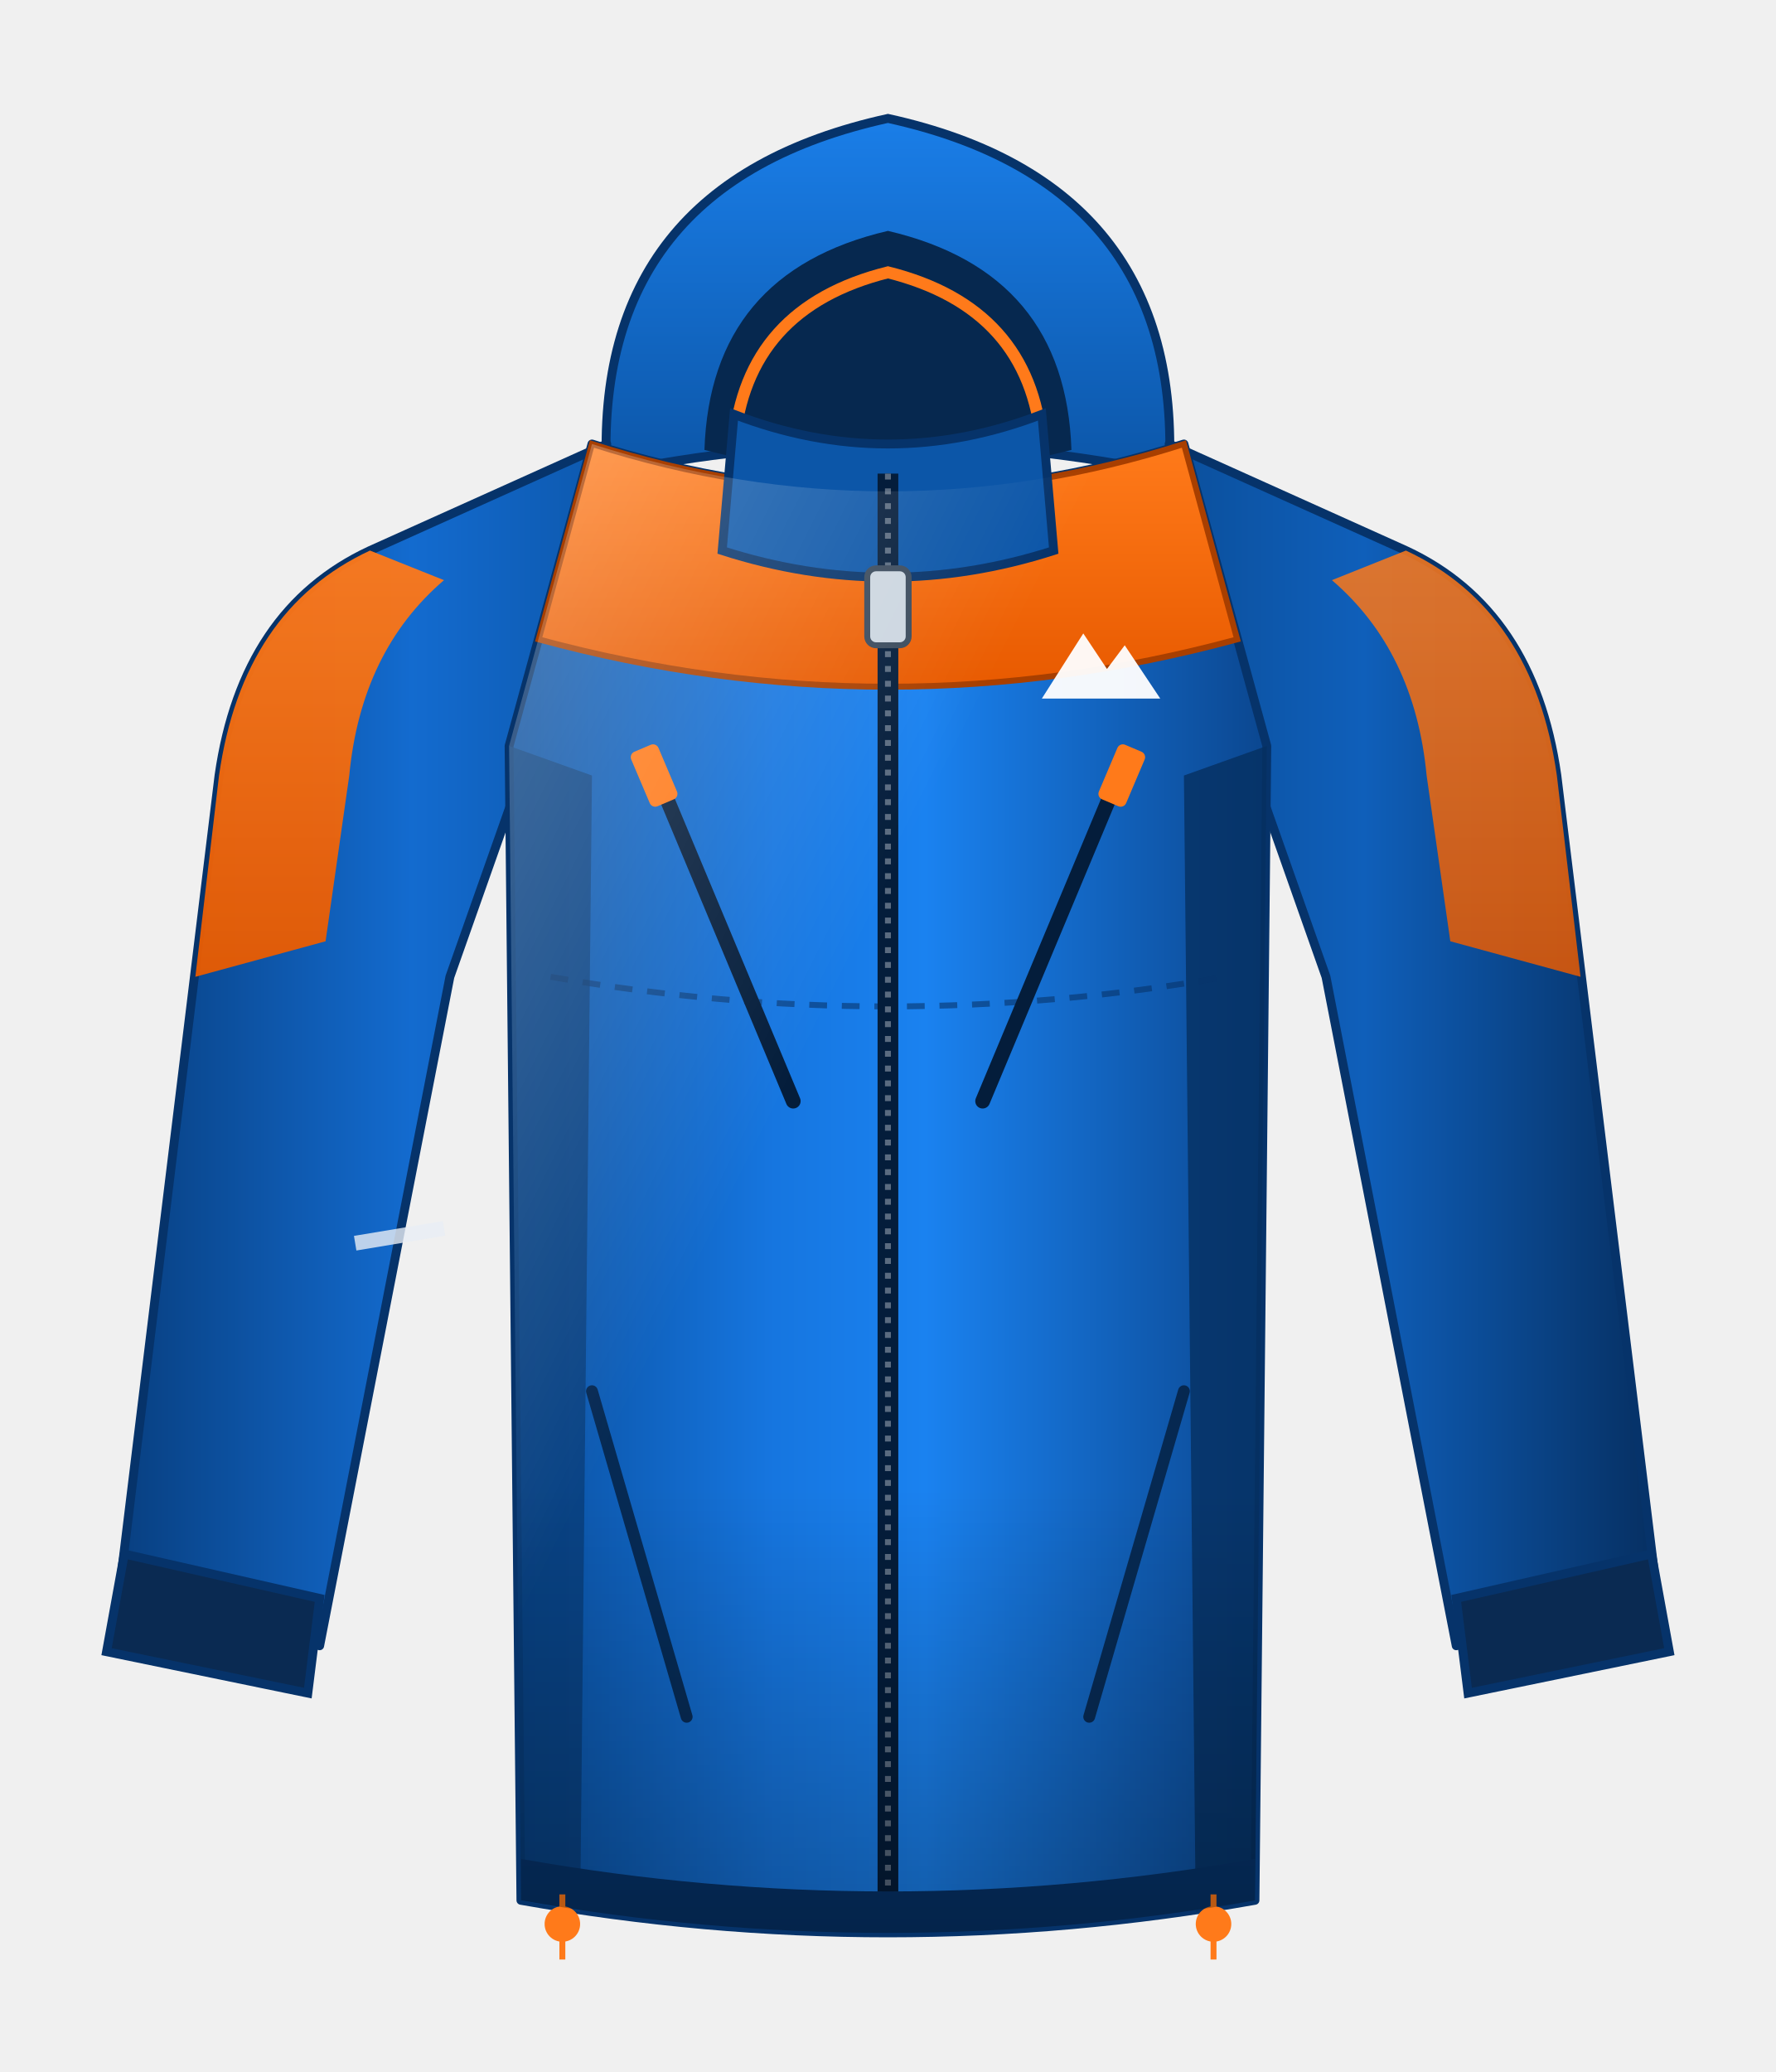
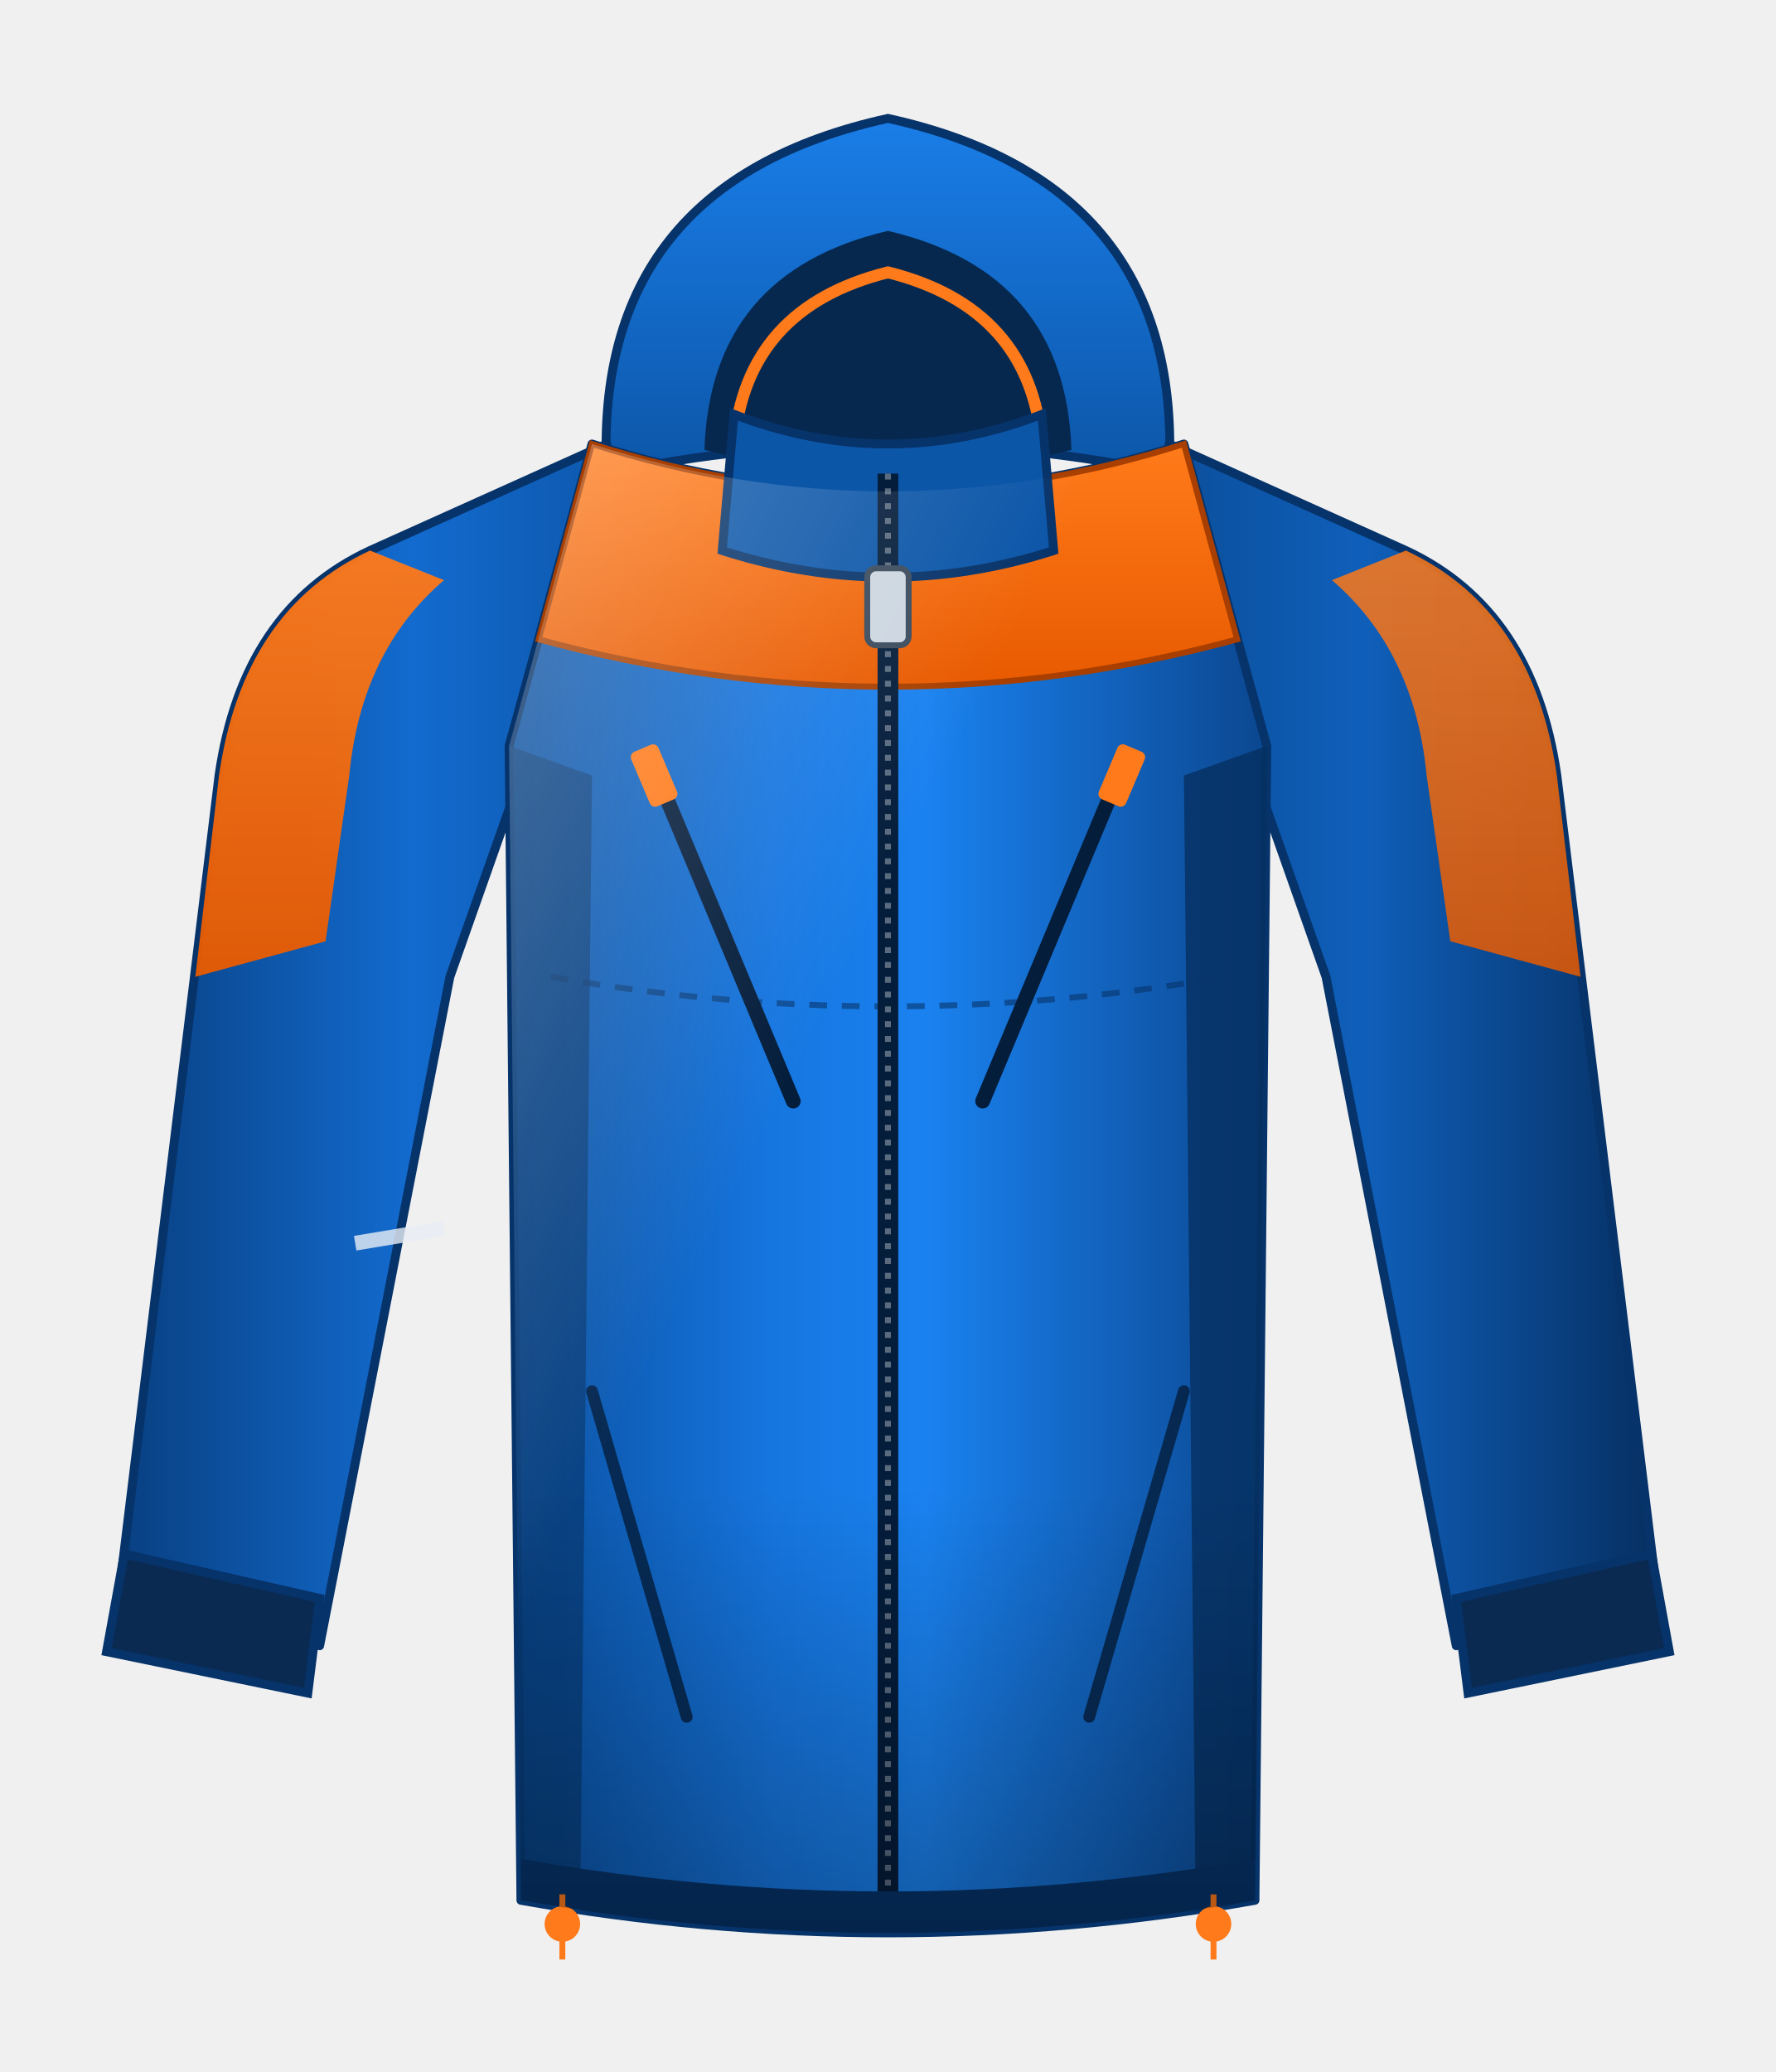
<svg xmlns="http://www.w3.org/2000/svg" viewBox="0 0 600 700" width="1200" height="1400">
  <defs>
    <linearGradient id="body" x1="0" y1="0" x2="1" y2="0">
      <stop offset="0" stop-color="#0a4f9e" />
      <stop offset="0.35" stop-color="#1676e0" />
      <stop offset="0.55" stop-color="#1a82f0" />
      <stop offset="1" stop-color="#0b4790" />
    </linearGradient>
    <linearGradient id="sleeveL" x1="0" y1="0" x2="1" y2="0">
      <stop offset="0" stop-color="#083f80" />
      <stop offset="0.6" stop-color="#136bcf" />
      <stop offset="1" stop-color="#0d58ad" />
    </linearGradient>
    <linearGradient id="sleeveR" x1="1" y1="0" x2="0" y2="0">
      <stop offset="0" stop-color="#062f61" />
      <stop offset="0.6" stop-color="#0f5fba" />
      <stop offset="1" stop-color="#0b4f9b" />
    </linearGradient>
    <linearGradient id="yoke" x1="0" y1="0" x2="0" y2="1">
      <stop offset="0" stop-color="#ff7a1a" />
      <stop offset="1" stop-color="#e85a00" />
    </linearGradient>
    <linearGradient id="hood" x1="0" y1="0" x2="0" y2="1">
      <stop offset="0" stop-color="#1a7ee8" />
      <stop offset="1" stop-color="#0c56a8" />
    </linearGradient>
    <linearGradient id="shine" x1="0" y1="0" x2="1" y2="1">
      <stop offset="0" stop-color="#fff" stop-opacity="0.28" />
      <stop offset="0.4" stop-color="#fff" stop-opacity="0" />
    </linearGradient>
    <linearGradient id="hemShade" x1="0" y1="0" x2="0" y2="1">
      <stop offset="0.7" stop-color="#000" stop-opacity="0" />
      <stop offset="1" stop-color="#000" stop-opacity="0.3" />
    </linearGradient>
  </defs>
  <path d="M205,160 Q200,62 300,40 Q400,62 395,160 Q300,140 205,160 Z" fill="url(#hood)" stroke="#06336a" stroke-width="3" />
  <path d="M238,152 Q240,92 300,78 Q360,92 362,152 Q300,168 238,152 Z" fill="#06284f" />
  <path d="M248,150 Q252,104 300,92 Q348,104 352,150" fill="none" stroke="#ff7a1a" stroke-width="4" />
  <path d="M205,150 L125,186 Q82,206 74,262 L40,540 L108,556 L152,330 L176,262 Z" fill="url(#sleeveL)" stroke="#06336a" stroke-width="3" stroke-linejoin="round" />
  <path d="M42,525 L108,540 L104,572 L36,558 Z" fill="#0a2a52" stroke="#06336a" stroke-width="3" />
  <path d="M125,186 Q82,206 74,262 L66,330 L110,318 L118,262 Q122,220 150,196 Z" fill="url(#yoke)" opacity="0.95" />
  <path d="M395,150 L475,186 Q518,206 526,262 L560,540 L492,556 L448,330 L424,262 Z" fill="url(#sleeveR)" stroke="#06336a" stroke-width="3" stroke-linejoin="round" />
  <path d="M558,525 L492,540 L496,572 L564,558 Z" fill="#0a2a52" stroke="#06336a" stroke-width="3" />
  <path d="M475,186 Q518,206 526,262 L534,330 L490,318 L482,262 Q478,220 450,196 Z" fill="url(#yoke)" opacity="0.85" />
  <path d="M200,150 Q300,182 400,150 L428,252 L424,642 Q300,664 176,642 L172,252 Z" fill="url(#body)" stroke="#06336a" stroke-width="3" stroke-linejoin="round" />
  <path d="M200,150 Q300,182 400,150 L418,216 Q300,248 182,216 Z" fill="url(#yoke)" stroke="#a83f00" stroke-width="2" />
  <path d="M248,140 Q300,160 352,140 L356,186 Q300,204 244,186 Z" fill="#0c56a8" stroke="#06336a" stroke-width="3" />
  <path d="M172,252 L200,262 L196,646 L176,642 Z" fill="#073d7a" opacity="0.8" />
  <path d="M428,252 L400,262 L404,646 L424,642 Z" fill="#052f60" opacity="0.8" />
  <path d="M186,330 Q300,350 414,330" fill="none" stroke="#06336a" stroke-width="2" stroke-dasharray="6 5" opacity="0.6" />
  <line x1="300" y1="160" x2="300" y2="652" stroke="#041d3b" stroke-width="7" />
  <line x1="300" y1="160" x2="300" y2="652" stroke="#5a6b80" stroke-width="2" stroke-dasharray="2 3" />
  <rect x="293" y="192" width="14" height="26" rx="3" fill="#ccd6e0" stroke="#3a4a5c" stroke-width="2" />
  <line x1="222" y1="262" x2="268" y2="372" stroke="#041d3b" stroke-width="5" stroke-linecap="round" />
  <line x1="378" y1="262" x2="332" y2="372" stroke="#041d3b" stroke-width="5" stroke-linecap="round" />
  <rect x="216" y="252" width="10" height="20" rx="2" fill="#ff7a1a" transform="rotate(-23 221 262)" />
  <rect x="374" y="252" width="10" height="20" rx="2" fill="#ff7a1a" transform="rotate(23 379 262)" />
  <line x1="200" y1="470" x2="232" y2="580" stroke="#041d3b" stroke-width="4" stroke-linecap="round" opacity="0.8" />
  <line x1="400" y1="470" x2="368" y2="580" stroke="#041d3b" stroke-width="4" stroke-linecap="round" opacity="0.8" />
-   <path d="M352,236 L366,214 L374,226 L380,218 L392,236 Z" fill="#fff" opacity="0.95" />
  <path d="M176,628 Q300,650 424,628 L424,642 Q300,664 176,642 Z" fill="#06336a" />
  <circle cx="190" cy="650" r="6" fill="#ff7a1a" />
  <circle cx="410" cy="650" r="6" fill="#ff7a1a" />
  <line x1="190" y1="640" x2="190" y2="662" stroke="#ff7a1a" stroke-width="2" />
  <line x1="410" y1="640" x2="410" y2="662" stroke="#ff7a1a" stroke-width="2" />
  <path d="M120,420 L150,415" stroke="#e8eef5" stroke-width="5" opacity="0.8" />
  <path d="M200,150 Q300,182 400,150 L428,252 L424,642 Q300,664 176,642 L172,252 Z" fill="url(#shine)" />
  <path d="M200,150 Q300,182 400,150 L428,252 L424,642 Q300,664 176,642 L172,252 Z" fill="url(#hemShade)" />
</svg>
